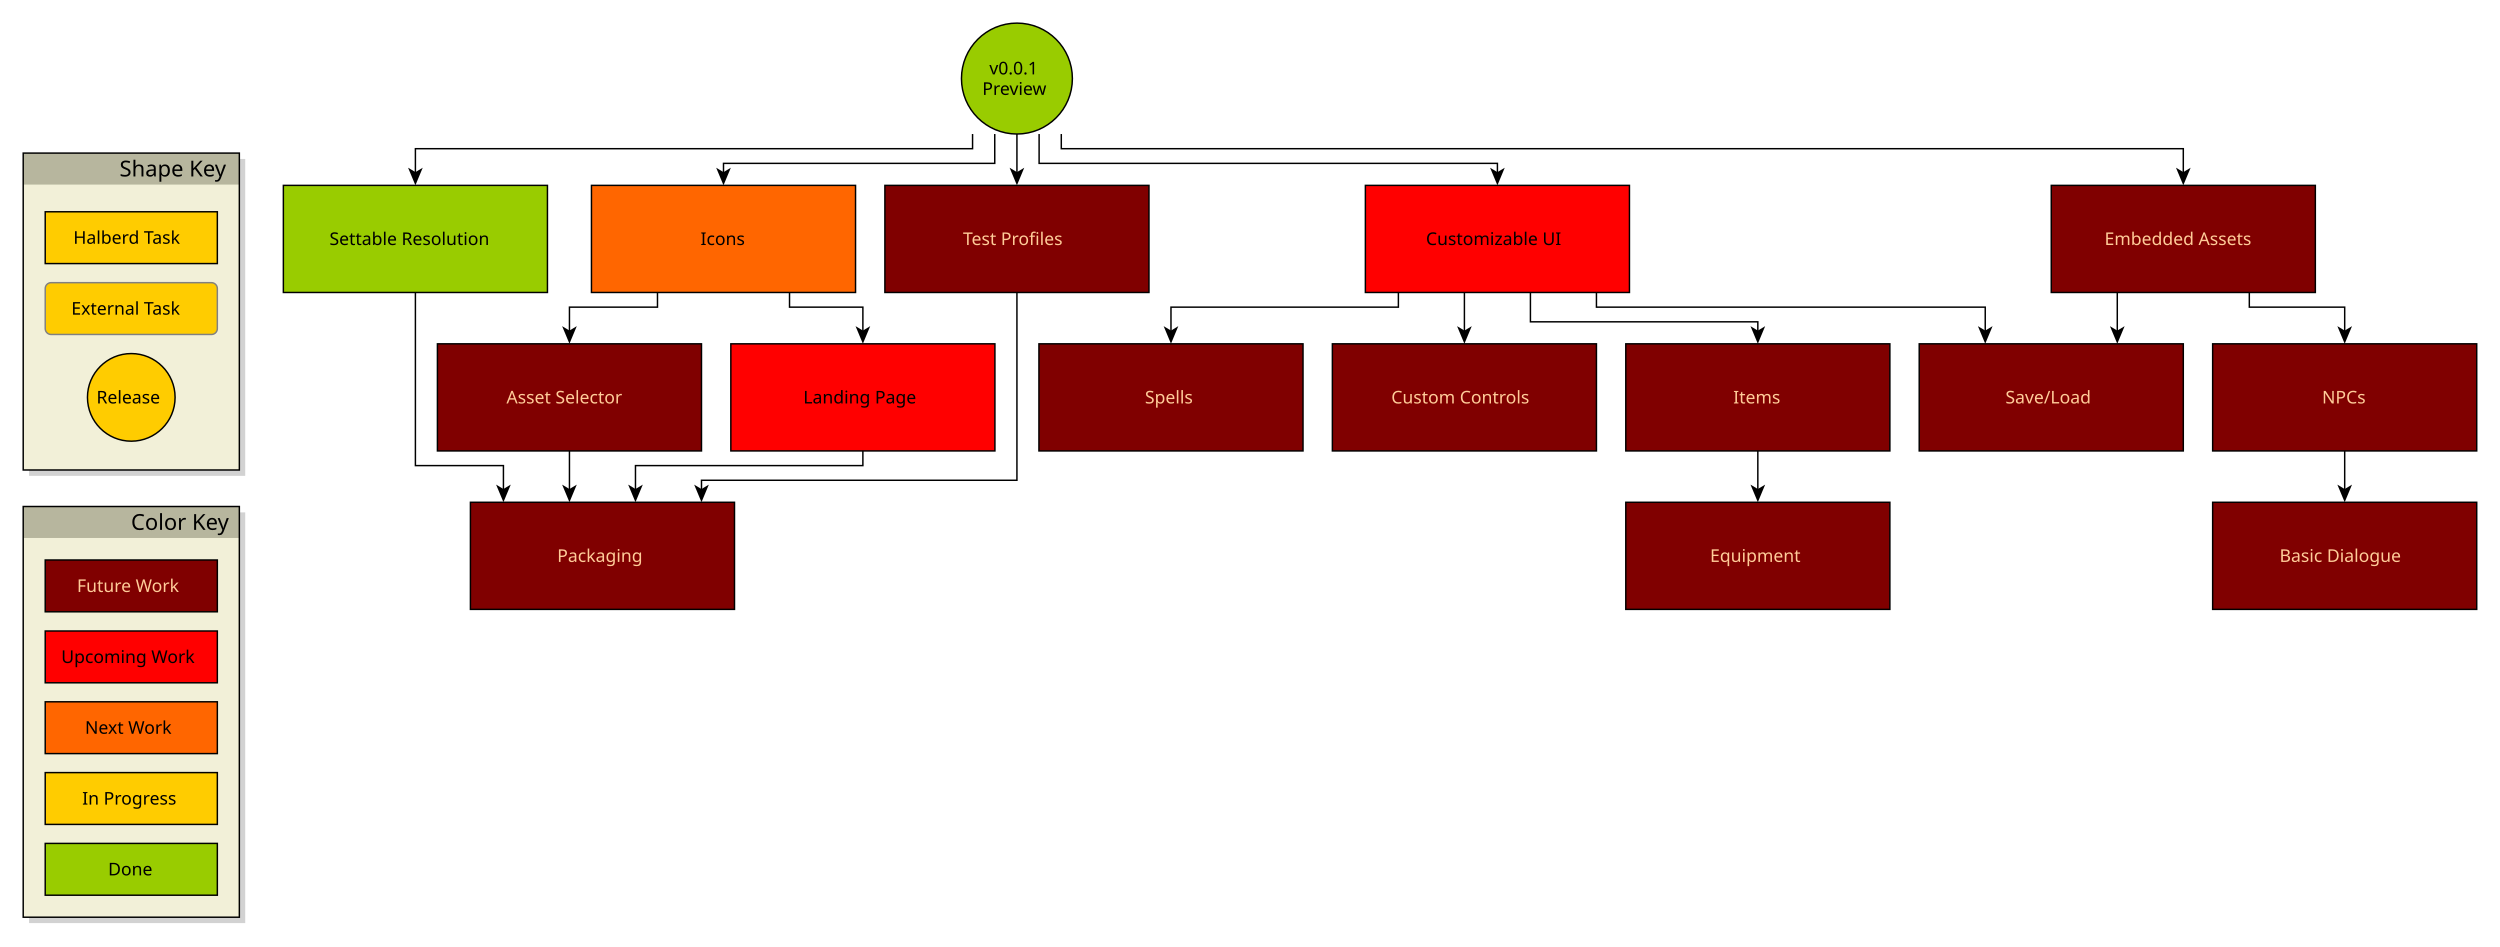
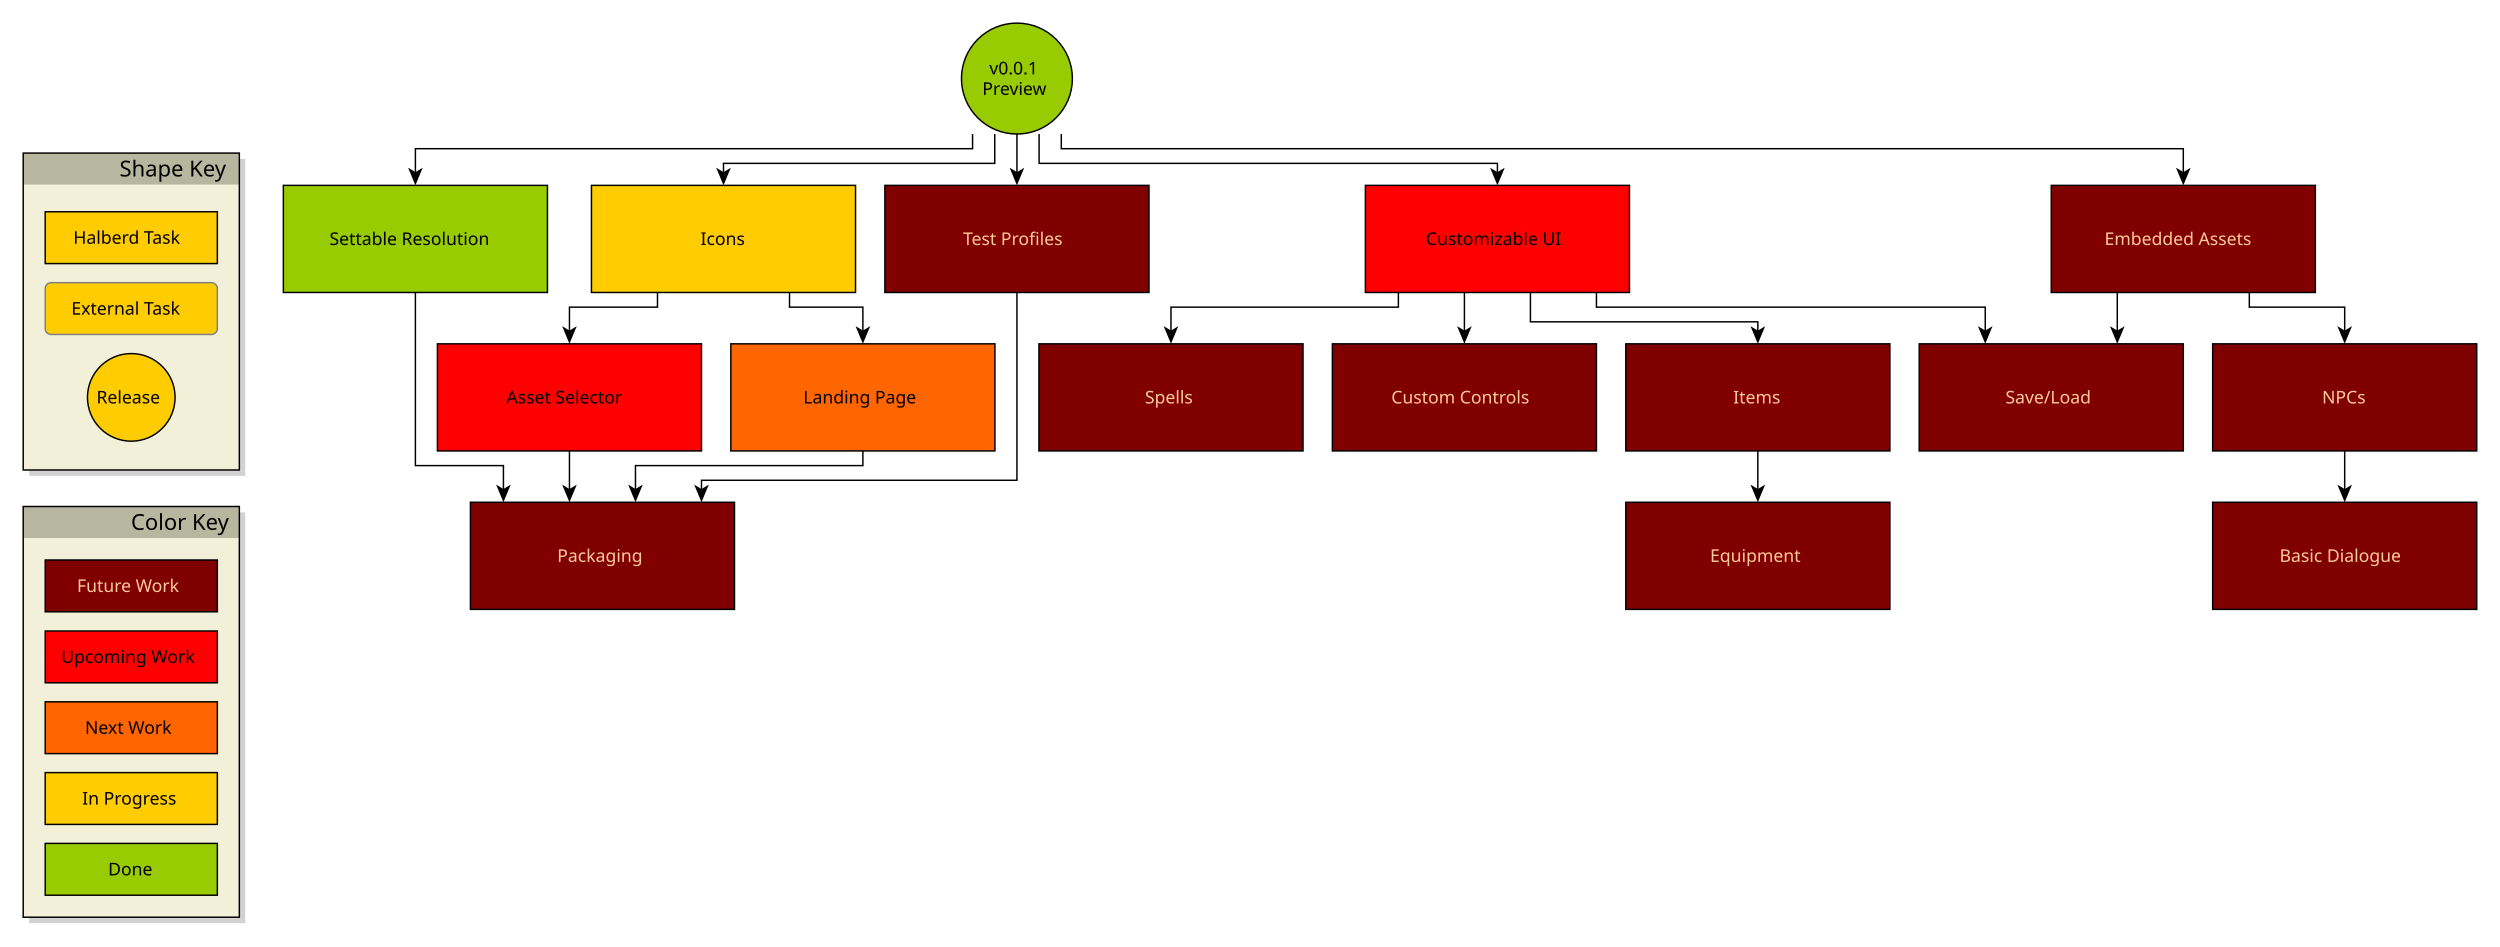
<svg xmlns="http://www.w3.org/2000/svg" fill-opacity="1" color-rendering="auto" color-interpolation="auto" text-rendering="auto" stroke="black" stroke-linecap="square" width="1704" stroke-miterlimit="10" shape-rendering="auto" stroke-opacity="1" fill="black" stroke-dasharray="none" font-weight="normal" stroke-width="1" height="645" font-family="'Dialog'" font-style="normal" stroke-linejoin="miter" font-size="12px" stroke-dashoffset="0" image-rendering="auto">
  <defs id="genericDefs" />
  <g>
    <defs id="defs1">
      <clipPath clipPathUnits="userSpaceOnUse" id="clipPath1">
        <path d="M0 0 L1704 0 L1704 645 L0 645 L0 0 Z" />
      </clipPath>
      <clipPath clipPathUnits="userSpaceOnUse" id="clipPath2">
        <path d="M137 -161 L1841 -161 L1841 484 L137 484 L137 -161 Z" />
      </clipPath>
      <clipPath clipPathUnits="userSpaceOnUse" id="clipPath3">
        <path d="M141 -157 L1845 -157 L1845 488 L141 488 L141 -157 Z" />
      </clipPath>
    </defs>
    <g fill="rgb(210,210,210)" text-rendering="geometricPrecision" shape-rendering="geometricPrecision" transform="matrix(1,0,0,1,-141,157) translate(4,4)" stroke="rgb(210,210,210)">
      <rect x="156.819" width="147.32" height="216" y="-52.654" clip-path="url(#clipPath2)" stroke="none" />
    </g>
    <g fill="rgb(242,240,216)" text-rendering="geometricPrecision" shape-rendering="geometricPrecision" transform="matrix(1,0,0,1,-141,157)" stroke="rgb(242,240,216)">
      <rect x="156.819" width="147.32" height="216" y="-52.654" clip-path="url(#clipPath3)" stroke="none" />
      <rect x="156.819" y="-52.654" clip-path="url(#clipPath3)" fill="rgb(183,182,158)" width="147.32" height="21.461" stroke="none" />
    </g>
    <g font-size="15px" stroke-linecap="butt" transform="matrix(1,0,0,1,-141,157)" text-rendering="geometricPrecision" font-family="sans-serif" shape-rendering="geometricPrecision" stroke-miterlimit="1.45">
      <text x="222.458" xml:space="preserve" y="-36.731" clip-path="url(#clipPath3)" stroke="none">Shape Key</text>
      <rect fill="none" x="156.819" width="147.32" height="216" y="-52.654" clip-path="url(#clipPath3)" />
    </g>
    <g fill="rgb(255,204,0)" text-rendering="geometricPrecision" shape-rendering="geometricPrecision" transform="matrix(1,0,0,1,-141,157)" stroke="rgb(255,204,0)">
      <rect x="171.819" width="117.32" height="35.309" y="-12.654" clip-path="url(#clipPath3)" stroke="none" />
    </g>
    <g text-rendering="geometricPrecision" stroke-miterlimit="1.45" shape-rendering="geometricPrecision" transform="matrix(1,0,0,1,-141,157)" stroke-linecap="butt">
      <rect fill="none" x="171.819" width="117.32" height="35.309" y="-12.654" clip-path="url(#clipPath3)" />
      <text x="190.998" xml:space="preserve" y="9.154" clip-path="url(#clipPath3)" font-family="sans-serif" stroke="none">Halberd Task</text>
    </g>
    <g fill="rgb(255,204,0)" text-rendering="geometricPrecision" shape-rendering="geometricPrecision" transform="matrix(1,0,0,1,-141,157)" stroke="rgb(255,204,0)">
      <rect x="171.819" y="35.667" clip-path="url(#clipPath3)" width="117.32" rx="4" ry="4" height="35.309" stroke="none" />
    </g>
    <g stroke-linecap="butt" transform="matrix(1,0,0,1,-141,157)" fill="gray" text-rendering="geometricPrecision" shape-rendering="geometricPrecision" stroke="gray" stroke-miterlimit="1.45">
      <rect x="171.819" y="35.667" clip-path="url(#clipPath3)" fill="none" width="117.32" rx="4" ry="4" height="35.309" />
      <text x="189.63" y="57.475" clip-path="url(#clipPath3)" fill="black" font-family="sans-serif" stroke="none" xml:space="preserve">External Task</text>
    </g>
    <g fill="rgb(255,204,0)" text-rendering="geometricPrecision" shape-rendering="geometricPrecision" transform="matrix(1,0,0,1,-141,157)" stroke="rgb(255,204,0)">
      <circle r="29.864" clip-path="url(#clipPath3)" cx="230.478" cy="113.852" stroke="none" />
    </g>
    <g text-rendering="geometricPrecision" stroke-miterlimit="1.45" shape-rendering="geometricPrecision" transform="matrix(1,0,0,1,-141,157)" stroke-linecap="butt">
      <circle fill="none" r="29.864" clip-path="url(#clipPath3)" cx="230.478" cy="113.852" />
      <text x="206.766" xml:space="preserve" y="118.006" clip-path="url(#clipPath3)" font-family="sans-serif" stroke="none">Release</text>
    </g>
    <g fill="rgb(210,210,210)" text-rendering="geometricPrecision" shape-rendering="geometricPrecision" transform="matrix(1,0,0,1,-141,157) translate(4,4)" stroke="rgb(210,210,210)">
      <rect x="156.819" width="147.32" height="279.943" y="188.231" clip-path="url(#clipPath2)" stroke="none" />
    </g>
    <g fill="rgb(242,240,216)" text-rendering="geometricPrecision" shape-rendering="geometricPrecision" transform="matrix(1,0,0,1,-141,157)" stroke="rgb(242,240,216)">
      <rect x="156.819" width="147.32" height="279.943" y="188.231" clip-path="url(#clipPath3)" stroke="none" />
      <rect x="156.819" y="188.231" clip-path="url(#clipPath3)" fill="rgb(183,182,158)" width="147.32" height="21.461" stroke="none" />
    </g>
    <g font-size="15px" stroke-linecap="butt" transform="matrix(1,0,0,1,-141,157)" text-rendering="geometricPrecision" font-family="sans-serif" shape-rendering="geometricPrecision" stroke-miterlimit="1.45">
      <text x="230.266" xml:space="preserve" y="204.154" clip-path="url(#clipPath3)" stroke="none">Color Key</text>
      <rect fill="none" x="156.819" width="147.32" height="279.943" y="188.231" clip-path="url(#clipPath3)" />
    </g>
    <g fill="maroon" text-rendering="geometricPrecision" shape-rendering="geometricPrecision" transform="matrix(1,0,0,1,-141,157)" stroke="maroon">
      <rect x="171.819" width="117.32" height="35.309" y="224.691" clip-path="url(#clipPath3)" stroke="none" />
    </g>
    <g text-rendering="geometricPrecision" stroke-miterlimit="1.45" shape-rendering="geometricPrecision" transform="matrix(1,0,0,1,-141,157)" stroke-linecap="butt">
      <rect fill="none" x="171.819" width="117.32" height="35.309" y="224.691" clip-path="url(#clipPath3)" />
      <text x="193.459" y="246.5" clip-path="url(#clipPath3)" fill="rgb(255,204,153)" font-family="sans-serif" stroke="none" xml:space="preserve">Future Work</text>
    </g>
    <g fill="red" text-rendering="geometricPrecision" shape-rendering="geometricPrecision" transform="matrix(1,0,0,1,-141,157)" stroke="red">
      <rect x="171.819" width="117.32" height="35.309" y="273.086" clip-path="url(#clipPath3)" stroke="none" />
    </g>
    <g text-rendering="geometricPrecision" stroke-miterlimit="1.45" shape-rendering="geometricPrecision" transform="matrix(1,0,0,1,-141,157)" stroke-linecap="butt">
      <rect fill="none" x="171.819" width="117.32" height="35.309" y="273.086" clip-path="url(#clipPath3)" />
      <text x="182.733" xml:space="preserve" y="294.895" clip-path="url(#clipPath3)" font-family="sans-serif" stroke="none">Upcoming Work</text>
    </g>
    <g fill="rgb(255,102,0)" text-rendering="geometricPrecision" shape-rendering="geometricPrecision" transform="matrix(1,0,0,1,-141,157)" stroke="rgb(255,102,0)">
      <rect x="171.819" width="117.32" height="35.309" y="321.346" clip-path="url(#clipPath3)" stroke="none" />
    </g>
    <g text-rendering="geometricPrecision" stroke-miterlimit="1.45" shape-rendering="geometricPrecision" transform="matrix(1,0,0,1,-141,157)" stroke-linecap="butt">
      <rect fill="none" x="171.819" width="117.32" height="35.309" y="321.346" clip-path="url(#clipPath3)" />
      <text x="198.943" xml:space="preserve" y="343.154" clip-path="url(#clipPath3)" font-family="sans-serif" stroke="none">Next Work</text>
    </g>
    <g fill="rgb(255,204,0)" text-rendering="geometricPrecision" shape-rendering="geometricPrecision" transform="matrix(1,0,0,1,-141,157)" stroke="rgb(255,204,0)">
      <rect x="171.819" width="117.32" height="35.309" y="369.605" clip-path="url(#clipPath3)" stroke="none" />
    </g>
    <g text-rendering="geometricPrecision" stroke-miterlimit="1.45" shape-rendering="geometricPrecision" transform="matrix(1,0,0,1,-141,157)" stroke-linecap="butt">
      <rect fill="none" x="171.819" width="117.32" height="35.309" y="369.605" clip-path="url(#clipPath3)" />
      <text x="197.024" xml:space="preserve" y="391.414" clip-path="url(#clipPath3)" font-family="sans-serif" stroke="none">In Progress</text>
    </g>
    <g fill="rgb(153,204,0)" text-rendering="geometricPrecision" shape-rendering="geometricPrecision" transform="matrix(1,0,0,1,-141,157)" stroke="rgb(153,204,0)">
      <rect x="171.819" width="117.32" height="35.309" y="417.865" clip-path="url(#clipPath3)" stroke="none" />
    </g>
    <g text-rendering="geometricPrecision" stroke-miterlimit="1.45" shape-rendering="geometricPrecision" transform="matrix(1,0,0,1,-141,157)" stroke-linecap="butt">
      <rect fill="none" x="171.819" width="117.32" height="35.309" y="417.865" clip-path="url(#clipPath3)" />
      <text x="214.693" xml:space="preserve" y="439.673" clip-path="url(#clipPath3)" font-family="sans-serif" stroke="none">Done</text>
    </g>
    <g fill="rgb(153,204,0)" text-rendering="geometricPrecision" shape-rendering="geometricPrecision" transform="matrix(1,0,0,1,-141,157)" stroke="rgb(153,204,0)">
      <circle r="37.8" clip-path="url(#clipPath3)" cx="834.138" cy="-103.448" stroke="none" />
    </g>
    <g text-rendering="geometricPrecision" stroke-miterlimit="1.45" shape-rendering="geometricPrecision" transform="matrix(1,0,0,1,-141,157)" stroke-linecap="butt">
      <circle fill="none" r="37.8" clip-path="url(#clipPath3)" cx="834.138" cy="-103.448" />
      <text x="815.321" xml:space="preserve" y="-106.278" clip-path="url(#clipPath3)" font-family="sans-serif" stroke="none">v0.0.1</text>
      <text x="810.545" xml:space="preserve" y="-92.309" clip-path="url(#clipPath3)" font-family="sans-serif" stroke="none">Preview</text>
    </g>
    <g fill="rgb(153,204,0)" text-rendering="geometricPrecision" shape-rendering="geometricPrecision" transform="matrix(1,0,0,1,-141,157)" stroke="rgb(153,204,0)">
      <rect x="334.138" width="180" height="73" y="-30.648" clip-path="url(#clipPath3)" stroke="none" />
    </g>
    <g text-rendering="geometricPrecision" stroke-miterlimit="1.45" shape-rendering="geometricPrecision" transform="matrix(1,0,0,1,-141,157)" stroke-linecap="butt">
      <rect fill="none" x="334.138" width="180" height="73" y="-30.648" clip-path="url(#clipPath3)" />
      <text x="365.562" xml:space="preserve" y="10.006" clip-path="url(#clipPath3)" font-family="sans-serif" stroke="none">Settable Resolution</text>
    </g>
    <g fill="maroon" text-rendering="geometricPrecision" shape-rendering="geometricPrecision" transform="matrix(1,0,0,1,-141,157)" stroke="maroon">
      <rect x="744.138" width="180" height="73" y="-30.648" clip-path="url(#clipPath3)" stroke="none" />
    </g>
    <g text-rendering="geometricPrecision" stroke-miterlimit="1.45" shape-rendering="geometricPrecision" transform="matrix(1,0,0,1,-141,157)" stroke-linecap="butt">
      <rect fill="none" x="744.138" width="180" height="73" y="-30.648" clip-path="url(#clipPath3)" />
      <text x="797.376" y="10.006" clip-path="url(#clipPath3)" fill="rgb(255,204,153)" font-family="sans-serif" stroke="none" xml:space="preserve">Test Profiles</text>
    </g>
-     <g fill="red" text-rendering="geometricPrecision" shape-rendering="geometricPrecision" transform="matrix(1,0,0,1,-141,157)" stroke="red">
+     <g fill="rgb(255,102,0)" text-rendering="geometricPrecision" shape-rendering="geometricPrecision" transform="matrix(1,0,0,1,-141,157)" stroke="rgb(255,102,0)">
      <rect x="639.138" width="180" height="73" y="77.352" clip-path="url(#clipPath3)" stroke="none" />
    </g>
    <g text-rendering="geometricPrecision" stroke-miterlimit="1.45" shape-rendering="geometricPrecision" transform="matrix(1,0,0,1,-141,157)" stroke-linecap="butt">
      <rect fill="none" x="639.138" width="180" height="73" y="77.352" clip-path="url(#clipPath3)" />
      <text x="688.527" xml:space="preserve" y="118.006" clip-path="url(#clipPath3)" font-family="sans-serif" stroke="none">Landing Page</text>
    </g>
    <g fill="maroon" text-rendering="geometricPrecision" shape-rendering="geometricPrecision" transform="matrix(1,0,0,1,-141,157)" stroke="maroon">
      <rect x="1649.138" width="180" height="73" y="77.352" clip-path="url(#clipPath3)" stroke="none" />
    </g>
    <g text-rendering="geometricPrecision" stroke-miterlimit="1.45" shape-rendering="geometricPrecision" transform="matrix(1,0,0,1,-141,157)" stroke-linecap="butt">
      <rect fill="none" x="1649.138" width="180" height="73" y="77.352" clip-path="url(#clipPath3)" />
      <text x="1723.716" y="118.006" clip-path="url(#clipPath3)" fill="rgb(255,204,153)" font-family="sans-serif" stroke="none" xml:space="preserve">NPCs</text>
    </g>
    <g fill="maroon" text-rendering="geometricPrecision" shape-rendering="geometricPrecision" transform="matrix(1,0,0,1,-141,157)" stroke="maroon">
      <rect x="1649.138" width="180" height="73" y="185.352" clip-path="url(#clipPath3)" stroke="none" />
    </g>
    <g text-rendering="geometricPrecision" stroke-miterlimit="1.45" shape-rendering="geometricPrecision" transform="matrix(1,0,0,1,-141,157)" stroke-linecap="butt">
      <rect fill="none" x="1649.138" width="180" height="73" y="185.352" clip-path="url(#clipPath3)" />
      <text x="1694.742" y="226.006" clip-path="url(#clipPath3)" fill="rgb(255,204,153)" font-family="sans-serif" stroke="none" xml:space="preserve">Basic Dialogue</text>
    </g>
    <g fill="red" text-rendering="geometricPrecision" shape-rendering="geometricPrecision" transform="matrix(1,0,0,1,-141,157)" stroke="red">
      <rect x="1071.638" width="180" height="73" y="-30.648" clip-path="url(#clipPath3)" stroke="none" />
    </g>
    <g text-rendering="geometricPrecision" stroke-miterlimit="1.45" shape-rendering="geometricPrecision" transform="matrix(1,0,0,1,-141,157)" stroke-linecap="butt">
      <rect fill="none" x="1071.638" width="180" height="73" y="-30.648" clip-path="url(#clipPath3)" />
      <text x="1112.923" xml:space="preserve" y="10.006" clip-path="url(#clipPath3)" font-family="sans-serif" stroke="none">Customizable UI</text>
    </g>
    <g fill="maroon" text-rendering="geometricPrecision" shape-rendering="geometricPrecision" transform="matrix(1,0,0,1,-141,157)" stroke="maroon">
      <rect x="1249.138" width="180" height="73" y="185.352" clip-path="url(#clipPath3)" stroke="none" />
    </g>
    <g text-rendering="geometricPrecision" stroke-miterlimit="1.45" shape-rendering="geometricPrecision" transform="matrix(1,0,0,1,-141,157)" stroke-linecap="butt">
      <rect fill="none" x="1249.138" width="180" height="73" y="185.352" clip-path="url(#clipPath3)" />
      <text x="1306.569" y="226.006" clip-path="url(#clipPath3)" fill="rgb(255,204,153)" font-family="sans-serif" stroke="none" xml:space="preserve">Equipment</text>
    </g>
    <g fill="maroon" text-rendering="geometricPrecision" shape-rendering="geometricPrecision" transform="matrix(1,0,0,1,-141,157)" stroke="maroon">
      <rect x="849.138" width="180" height="73" y="77.352" clip-path="url(#clipPath3)" stroke="none" />
    </g>
    <g text-rendering="geometricPrecision" stroke-miterlimit="1.45" shape-rendering="geometricPrecision" transform="matrix(1,0,0,1,-141,157)" stroke-linecap="butt">
      <rect fill="none" x="849.138" width="180" height="73" y="77.352" clip-path="url(#clipPath3)" />
      <text x="921.37" y="118.006" clip-path="url(#clipPath3)" fill="rgb(255,204,153)" font-family="sans-serif" stroke="none" xml:space="preserve">Spells</text>
    </g>
    <g fill="maroon" text-rendering="geometricPrecision" shape-rendering="geometricPrecision" transform="matrix(1,0,0,1,-141,157)" stroke="maroon">
      <rect x="1249.138" width="180" height="73" y="77.352" clip-path="url(#clipPath3)" stroke="none" />
    </g>
    <g text-rendering="geometricPrecision" stroke-miterlimit="1.45" shape-rendering="geometricPrecision" transform="matrix(1,0,0,1,-141,157)" stroke-linecap="butt">
      <rect fill="none" x="1249.138" width="180" height="73" y="77.352" clip-path="url(#clipPath3)" />
      <text x="1322.354" y="118.006" clip-path="url(#clipPath3)" fill="rgb(255,204,153)" font-family="sans-serif" stroke="none" xml:space="preserve">Items</text>
    </g>
    <g fill="maroon" text-rendering="geometricPrecision" shape-rendering="geometricPrecision" transform="matrix(1,0,0,1,-141,157)" stroke="maroon">
      <rect x="1539.138" width="180" height="73" y="-30.648" clip-path="url(#clipPath3)" stroke="none" />
    </g>
    <g text-rendering="geometricPrecision" stroke-miterlimit="1.45" shape-rendering="geometricPrecision" transform="matrix(1,0,0,1,-141,157)" stroke-linecap="butt">
      <rect fill="none" x="1539.138" width="180" height="73" y="-30.648" clip-path="url(#clipPath3)" />
      <text x="1575.452" y="10.006" clip-path="url(#clipPath3)" fill="rgb(255,204,153)" font-family="sans-serif" stroke="none" xml:space="preserve">Embedded Assets</text>
    </g>
-     <g fill="maroon" text-rendering="geometricPrecision" shape-rendering="geometricPrecision" transform="matrix(1,0,0,1,-141,157)" stroke="maroon">
+     <g fill="red" text-rendering="geometricPrecision" shape-rendering="geometricPrecision" transform="matrix(1,0,0,1,-141,157)" stroke="red">
      <rect x="439.138" width="180" height="73" y="77.352" clip-path="url(#clipPath3)" stroke="none" />
    </g>
    <g text-rendering="geometricPrecision" stroke-miterlimit="1.45" shape-rendering="geometricPrecision" transform="matrix(1,0,0,1,-141,157)" stroke-linecap="butt">
      <rect fill="none" x="439.138" width="180" height="73" y="77.352" clip-path="url(#clipPath3)" />
-       <text x="486.183" y="118.006" clip-path="url(#clipPath3)" fill="rgb(255,204,153)" font-family="sans-serif" stroke="none" xml:space="preserve">Asset Selector</text>
+       <text x="486.183" xml:space="preserve" y="118.006" clip-path="url(#clipPath3)" font-family="sans-serif" stroke="none">Asset Selector</text>
    </g>
    <g fill="maroon" text-rendering="geometricPrecision" shape-rendering="geometricPrecision" transform="matrix(1,0,0,1,-141,157)" stroke="maroon">
      <rect x="461.638" width="180" height="73" y="185.352" clip-path="url(#clipPath3)" stroke="none" />
    </g>
    <g text-rendering="geometricPrecision" stroke-miterlimit="1.45" shape-rendering="geometricPrecision" transform="matrix(1,0,0,1,-141,157)" stroke-linecap="butt">
      <rect fill="none" x="461.638" width="180" height="73" y="185.352" clip-path="url(#clipPath3)" />
      <text x="520.806" y="226.006" clip-path="url(#clipPath3)" fill="rgb(255,204,153)" font-family="sans-serif" stroke="none" xml:space="preserve">Packaging</text>
    </g>
    <g fill="maroon" text-rendering="geometricPrecision" shape-rendering="geometricPrecision" transform="matrix(1,0,0,1,-141,157)" stroke="maroon">
      <rect x="1449.138" width="180" height="73" y="77.352" clip-path="url(#clipPath3)" stroke="none" />
    </g>
    <g text-rendering="geometricPrecision" stroke-miterlimit="1.45" shape-rendering="geometricPrecision" transform="matrix(1,0,0,1,-141,157)" stroke-linecap="butt">
      <rect fill="none" x="1449.138" width="180" height="73" y="77.352" clip-path="url(#clipPath3)" />
      <text x="1507.89" y="118.006" clip-path="url(#clipPath3)" fill="rgb(255,204,153)" font-family="sans-serif" stroke="none" xml:space="preserve">Save/Load</text>
    </g>
    <g fill="maroon" text-rendering="geometricPrecision" shape-rendering="geometricPrecision" transform="matrix(1,0,0,1,-141,157)" stroke="maroon">
      <rect x="1049.138" width="180" height="73" y="77.352" clip-path="url(#clipPath3)" stroke="none" />
    </g>
    <g text-rendering="geometricPrecision" stroke-miterlimit="1.45" shape-rendering="geometricPrecision" transform="matrix(1,0,0,1,-141,157)" stroke-linecap="butt">
      <rect fill="none" x="1049.138" width="180" height="73" y="77.352" clip-path="url(#clipPath3)" />
      <text x="1089.298" y="118.006" clip-path="url(#clipPath3)" fill="rgb(255,204,153)" font-family="sans-serif" stroke="none" xml:space="preserve">Custom Controls</text>
    </g>
-     <g fill="rgb(255,102,0)" text-rendering="geometricPrecision" shape-rendering="geometricPrecision" transform="matrix(1,0,0,1,-141,157)" stroke="rgb(255,102,0)">
+     <g fill="rgb(255,204,0)" text-rendering="geometricPrecision" shape-rendering="geometricPrecision" transform="matrix(1,0,0,1,-141,157)" stroke="rgb(255,204,0)">
      <rect x="544.138" width="180" height="73" y="-30.648" clip-path="url(#clipPath3)" stroke="none" />
    </g>
    <g text-rendering="geometricPrecision" stroke-miterlimit="1.45" shape-rendering="geometricPrecision" transform="matrix(1,0,0,1,-141,157)" stroke-linecap="butt">
      <rect fill="none" x="544.138" width="180" height="73" y="-30.648" clip-path="url(#clipPath3)" />
      <text x="618.47" xml:space="preserve" y="10.006" clip-path="url(#clipPath3)" font-family="sans-serif" stroke="none">Icons</text>
      <path fill="none" d="M803.898 -65.648 L803.898 -55.648 L424.138 -55.648 L424.138 -38.697" clip-path="url(#clipPath3)" />
      <path d="M424.138 -30.697 L429.138 -42.697 L424.138 -39.697 L419.138 -42.697 Z" clip-path="url(#clipPath3)" stroke="none" />
      <path fill="none" d="M834.138 -65.648 L834.138 -38.682" clip-path="url(#clipPath3)" />
      <path d="M834.138 -30.682 L839.138 -42.682 L834.138 -39.682 L829.138 -42.682 Z" clip-path="url(#clipPath3)" stroke="none" />
      <path fill="none" d="M1739.138 150.352 L1739.138 177.318" clip-path="url(#clipPath3)" />
      <path d="M1739.138 185.318 L1744.138 173.318 L1739.138 176.318 L1734.138 173.318 Z" clip-path="url(#clipPath3)" stroke="none" />
      <path fill="none" d="M849.258 -65.648 L849.258 -45.648 L1161.638 -45.648 L1161.638 -38.677" clip-path="url(#clipPath3)" />
      <path d="M1161.638 -30.677 L1166.638 -42.677 L1161.638 -39.677 L1156.638 -42.677 Z" clip-path="url(#clipPath3)" stroke="none" />
      <path fill="none" d="M1094.138 42.352 L1094.138 52.352 L939.138 52.352 L939.138 69.303" clip-path="url(#clipPath3)" />
      <path d="M939.138 77.303 L944.138 65.303 L939.138 68.303 L934.138 65.303 Z" clip-path="url(#clipPath3)" stroke="none" />
      <path fill="none" d="M1184.138 42.352 L1184.138 62.352 L1339.138 62.352 L1339.138 69.323" clip-path="url(#clipPath3)" />
      <path d="M1339.138 77.323 L1344.138 65.323 L1339.138 68.323 L1334.138 65.323 Z" clip-path="url(#clipPath3)" stroke="none" />
      <path fill="none" d="M1339.138 150.352 L1339.138 177.318" clip-path="url(#clipPath3)" />
      <path d="M1339.138 185.318 L1344.138 173.318 L1339.138 176.318 L1334.138 173.318 Z" clip-path="url(#clipPath3)" stroke="none" />
      <path fill="none" d="M864.378 -65.648 L864.378 -55.648 L1629.138 -55.648 L1629.138 -38.697" clip-path="url(#clipPath3)" />
      <path d="M1629.138 -30.697 L1634.138 -42.697 L1629.138 -39.697 L1624.138 -42.697 Z" clip-path="url(#clipPath3)" stroke="none" />
      <path fill="none" d="M1674.138 42.352 L1674.138 52.352 L1739.138 52.352 L1739.138 69.303" clip-path="url(#clipPath3)" />
      <path d="M1739.138 77.303 L1744.138 65.303 L1739.138 68.303 L1734.138 65.303 Z" clip-path="url(#clipPath3)" stroke="none" />
      <path fill="none" d="M729.138 150.352 L729.138 160.352 L574.138 160.352 L574.138 177.303" clip-path="url(#clipPath3)" />
      <path d="M574.138 185.303 L579.138 173.303 L574.138 176.303 L569.138 173.303 Z" clip-path="url(#clipPath3)" stroke="none" />
      <path fill="none" d="M424.138 42.352 L424.138 160.352 L484.138 160.352 L484.138 177.303" clip-path="url(#clipPath3)" />
      <path d="M484.138 185.303 L489.138 173.303 L484.138 176.303 L479.138 173.303 Z" clip-path="url(#clipPath3)" stroke="none" />
      <path fill="none" d="M834.138 42.352 L834.138 170.352 L619.138 170.352 L619.138 177.323" clip-path="url(#clipPath3)" />
      <path d="M619.138 185.323 L624.138 173.323 L619.138 176.323 L614.138 173.323 Z" clip-path="url(#clipPath3)" stroke="none" />
      <path fill="none" d="M529.138 150.352 L529.138 177.318" clip-path="url(#clipPath3)" />
      <path d="M529.138 185.318 L534.138 173.318 L529.138 176.318 L524.138 173.318 Z" clip-path="url(#clipPath3)" stroke="none" />
      <path fill="none" d="M1584.138 42.352 L1584.138 69.318" clip-path="url(#clipPath3)" />
      <path d="M1584.138 77.318 L1589.138 65.318 L1584.138 68.318 L1579.138 65.318 Z" clip-path="url(#clipPath3)" stroke="none" />
      <path fill="none" d="M1229.138 42.352 L1229.138 52.352 L1494.138 52.352 L1494.138 69.303" clip-path="url(#clipPath3)" />
      <path d="M1494.138 77.303 L1499.138 65.303 L1494.138 68.303 L1489.138 65.303 Z" clip-path="url(#clipPath3)" stroke="none" />
      <path fill="none" d="M1139.138 42.352 L1139.138 69.318" clip-path="url(#clipPath3)" />
      <path d="M1139.138 77.318 L1144.138 65.318 L1139.138 68.318 L1134.138 65.318 Z" clip-path="url(#clipPath3)" stroke="none" />
      <path fill="none" d="M819.018 -65.648 L819.018 -45.648 L634.138 -45.648 L634.138 -38.677" clip-path="url(#clipPath3)" />
      <path d="M634.138 -30.677 L639.138 -42.677 L634.138 -39.677 L629.138 -42.677 Z" clip-path="url(#clipPath3)" stroke="none" />
      <path fill="none" d="M679.138 42.352 L679.138 52.352 L729.138 52.352 L729.138 69.303" clip-path="url(#clipPath3)" />
      <path d="M729.138 77.303 L734.138 65.303 L729.138 68.303 L724.138 65.303 Z" clip-path="url(#clipPath3)" stroke="none" />
      <path fill="none" d="M589.138 42.352 L589.138 52.352 L529.138 52.352 L529.138 69.303" clip-path="url(#clipPath3)" />
      <path d="M529.138 77.303 L534.138 65.303 L529.138 68.303 L524.138 65.303 Z" clip-path="url(#clipPath3)" stroke="none" />
    </g>
  </g>
</svg>
